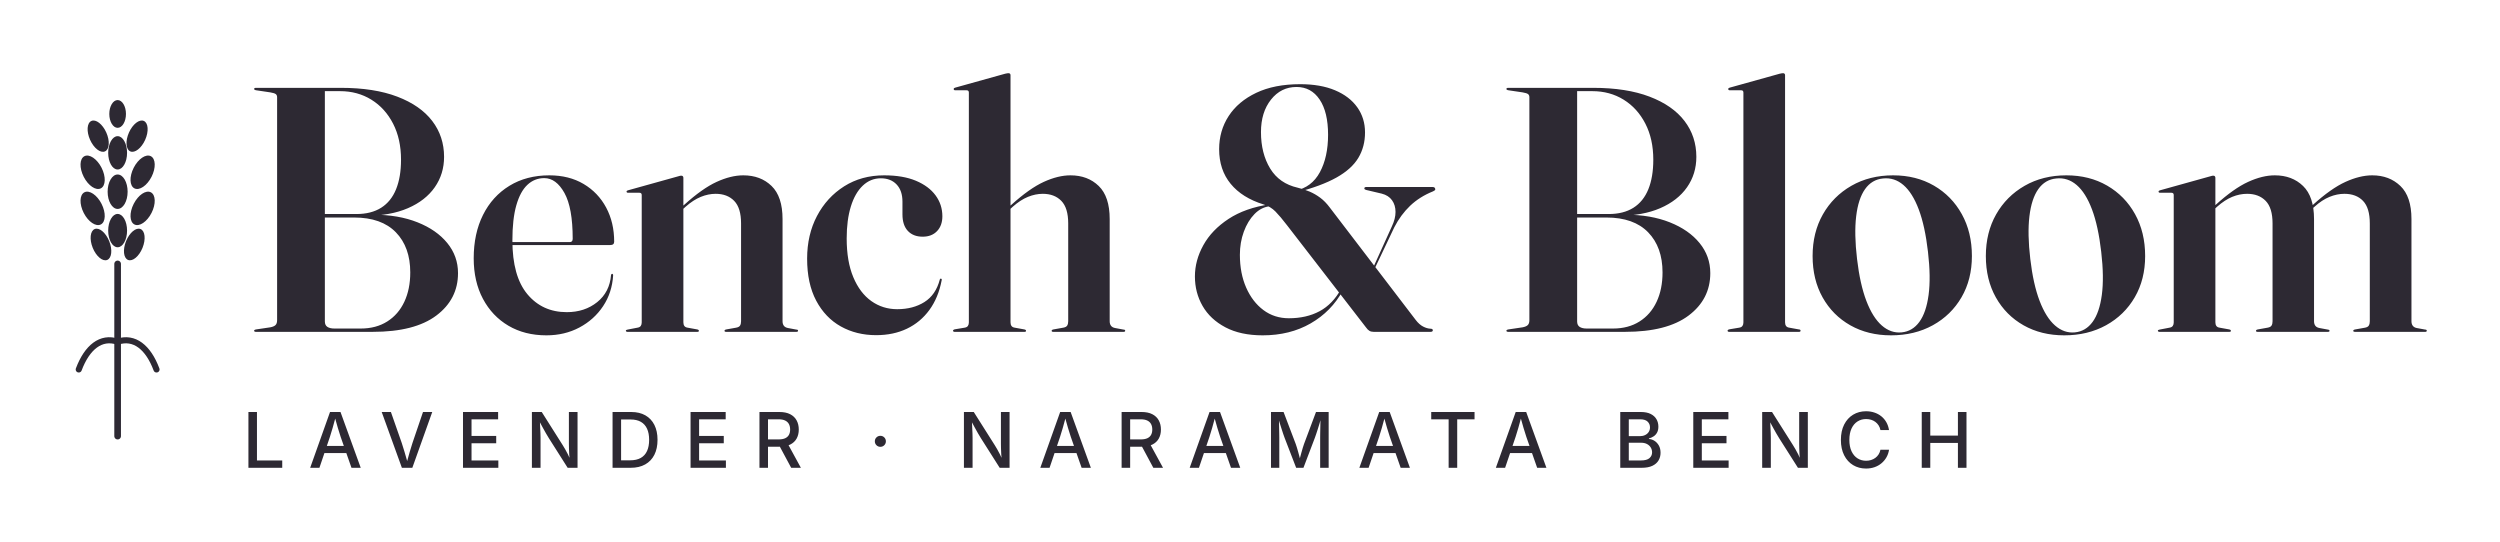
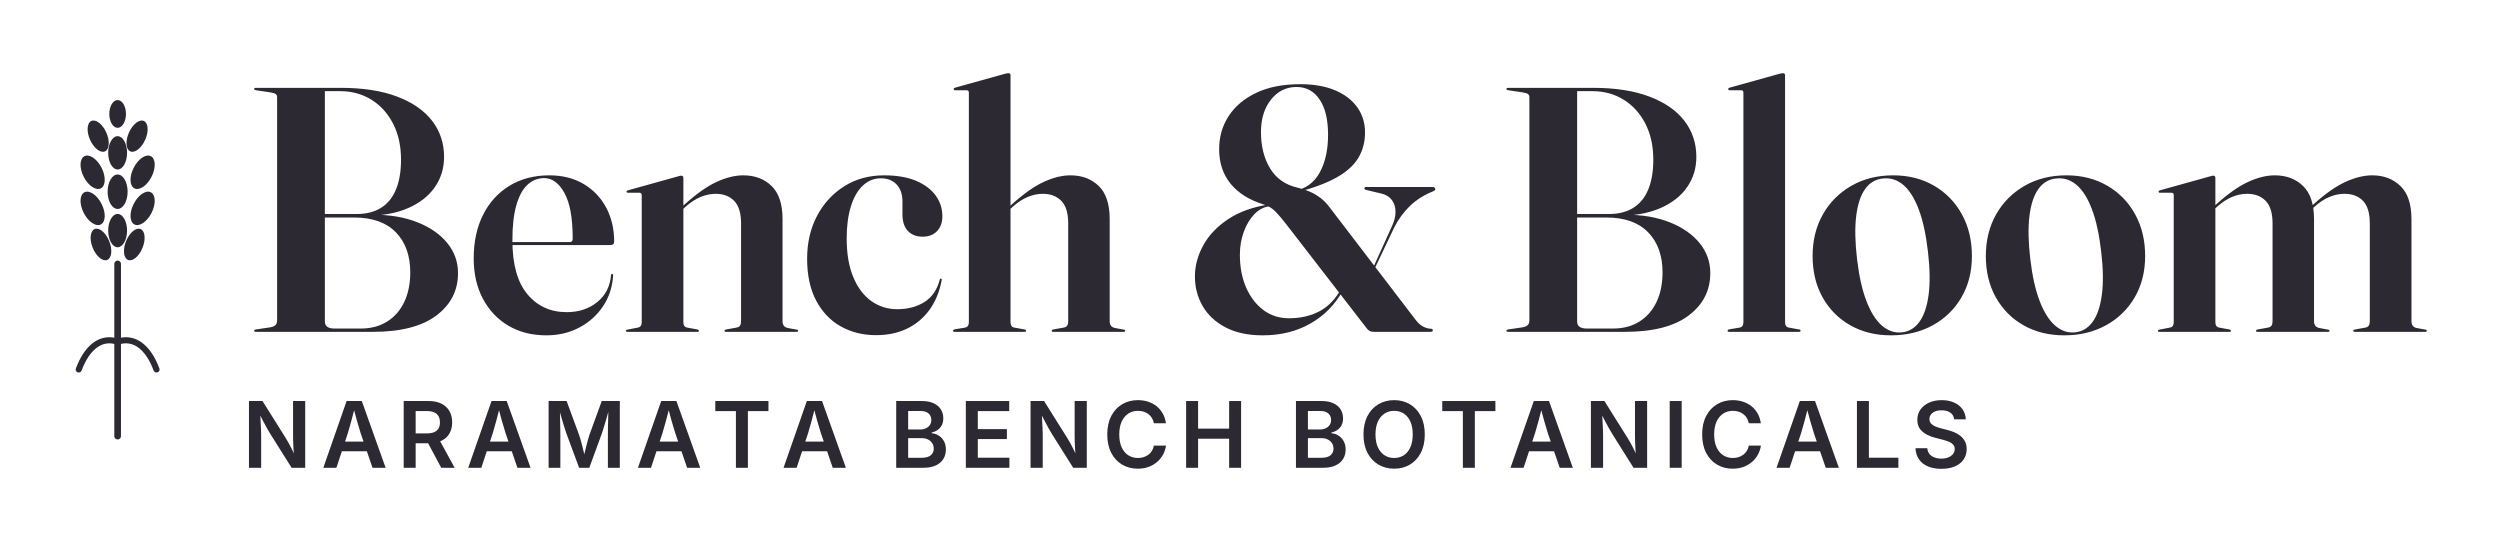
<svg xmlns="http://www.w3.org/2000/svg" viewBox="-138.99 -190.40 1434.39 310.83" role="img" aria-label="Bench &amp; Bloom">
  <g transform="matrix(1.5935,0,0,1.5935,-167.11,-179.20)">
    <g fill="#2D2933">
      <ellipse cx="60" cy="34" rx="3" ry="5" />
      <ellipse cx="60" cy="48" rx="3.4" ry="6" />
      <ellipse cx="60" cy="62" rx="3.6" ry="6.2" />
      <ellipse cx="60" cy="76" rx="3.4" ry="6" />
    </g>
    <g fill="#2D2933">
      <ellipse cx="53" cy="42" rx="3.2" ry="6" transform="rotate(-24 53 42)" />
      <ellipse cx="67" cy="42" rx="3.2" ry="6" transform="rotate(24 67 42)" />
      <ellipse cx="51" cy="55" rx="3.6" ry="6.5" transform="rotate(-27 51 55)" />
      <ellipse cx="69" cy="55" rx="3.6" ry="6.5" transform="rotate(27 69 55)" />
      <ellipse cx="51" cy="68" rx="3.6" ry="6.5" transform="rotate(-27 51 68)" />
      <ellipse cx="69" cy="68" rx="3.6" ry="6.5" transform="rotate(27 69 68)" />
      <ellipse cx="54" cy="81" rx="3.2" ry="6" transform="rotate(-22 54 81)" />
      <ellipse cx="66" cy="81" rx="3.2" ry="6" transform="rotate(22 66 81)" />
    </g>
    <path d="M60 88 C60 110 60 130 60 150" stroke="#2D2933" stroke-width="2.4" fill="none" stroke-linecap="round" />
    <path d="M60 116 C54 114 49 118 46 126" stroke="#2D2933" stroke-width="2.2" fill="none" stroke-linecap="round" />
    <path d="M60 116 C66 114 71 118 74 126" stroke="#2D2933" stroke-width="2.2" fill="none" stroke-linecap="round" />
  </g>
  <path d="M123.8 -33.7Q123.8 -18.7 111.35 -9.35Q98.9 0.0 74.9 0.0H7.8Q7.3 0.0 7.05 -0.2Q6.8 -0.4 6.8 -0.6Q6.8 -1.2 8.0 -1.4L16.1 -2.6Q18.2 -3.0 19.1 -3.9Q20.0 -4.8 20.0 -6.7V-134.6Q20.0 -135.8 19.25 -136.4Q18.5 -137.0 16.1 -137.4L8.0 -138.6Q6.8 -138.8 6.8 -139.4Q6.8 -139.6 7.05 -139.8Q7.3 -140.0 7.8 -140.0H56.6Q75.7 -140.0 88.95 -134.95Q102.2 -129.9 109.0 -121.0Q115.8 -112.1 115.8 -100.4Q115.8 -90.6 110.45 -82.95Q105.1 -75.3 95.05 -70.95Q85.0 -66.6 71.0 -66.6L75.3 -67.2Q89.6 -67.2 100.55 -62.85Q111.5 -58.5 117.65 -50.95Q123.8 -43.4 123.8 -33.7ZM64.2 -65.6H44.8V-67.6H65.5Q74.0 -67.6 79.7 -71.2Q85.4 -74.8 88.25 -81.8Q91.1 -88.8 91.1 -98.8Q91.1 -110.6 86.55 -119.45Q82.0 -128.3 74.1 -133.2Q66.2 -138.1 56.1 -138.1H47.4V-6.0Q47.4 -3.8 48.85 -2.85Q50.3 -1.9 52.9 -1.9H68.0Q76.8 -1.9 83.2 -5.95Q89.6 -10.0 93.0 -17.25Q96.4 -24.5 96.4 -34.1Q96.4 -48.6 88.15 -57.1Q79.9 -65.6 64.2 -65.6ZM213.4 -51.7Q213.4 -50.8 212.85 -50.3Q212.3 -49.8 211.1 -49.8H149.2V-51.5H187.9Q189.6 -51.5 189.6 -53.4Q189.6 -71.2 184.85 -79.7Q180.1 -88.2 173.3 -88.2Q167.7 -88.2 163.6 -84.35Q159.5 -80.5 157.25 -72.6Q155.0 -64.7 155.0 -52.5Q155.0 -31.9 163.6 -21.6Q172.2 -11.3 186.2 -11.3Q196.5 -11.3 203.65 -17.05Q210.8 -22.8 211.6 -32.6Q211.7 -33.0 211.9 -33.15Q212.1 -33.3 212.2 -33.3Q212.4 -33.3 212.6 -33.1Q212.8 -32.9 212.8 -32.4Q212.2 -22.5 207.05 -14.75Q201.9 -7.0 193.45 -2.5Q185.0 2.0 174.5 2.0Q162.1 2.0 152.75 -3.5Q143.4 -9.0 138.1 -18.95Q132.8 -28.9 132.8 -42.2Q132.8 -56.4 138.15 -67.1Q143.5 -77.8 153.3 -83.8Q163.1 -89.8 176.2 -89.8Q187.5 -89.8 195.85 -84.85Q204.2 -79.9 208.8 -71.3Q213.4 -62.7 213.4 -51.7ZM253.1 -88.4V-5.5Q253.1 -4.2 253.65 -3.4Q254.2 -2.6 255.5 -2.4L261.0 -1.4Q262.0 -1.2 262.0 -0.6Q262.0 0.0 261.2 0.0H220.9Q220.6 0.0 220.35 -0.2Q220.1 -0.4 220.1 -0.6Q220.1 -0.9 220.3 -1.05Q220.5 -1.2 221.1 -1.3L226.8 -2.4Q228.1 -2.6 228.65 -3.4Q229.2 -4.2 229.2 -5.4V-78.5Q229.2 -79.1 228.9 -79.45Q228.6 -79.8 227.9 -79.8H221.4Q220.9 -79.8 220.7 -80.0Q220.5 -80.2 220.5 -80.5Q220.5 -80.8 220.75 -80.95Q221.0 -81.1 221.3 -81.2L250.0 -89.2Q250.9 -89.5 251.25 -89.55Q251.6 -89.6 252.0 -89.6Q252.5 -89.6 252.8 -89.25Q253.1 -88.9 253.1 -88.4ZM251.0 -68.7 250.0 -69.7 253.6 -72.9Q264.0 -82.3 272.2 -86.05Q280.4 -89.8 287.5 -89.8Q297.4 -89.8 303.7 -83.7Q310.0 -77.6 310.0 -64.7V-6.1Q310.0 -4.5 310.75 -3.5Q311.5 -2.5 313.1 -2.2L317.9 -1.3Q318.5 -1.3 318.7 -1.1Q318.9 -0.9 318.9 -0.6Q318.9 -0.4 318.7 -0.2Q318.5 0.0 318.0 0.0H277.6Q276.7 0.0 276.7 -0.6Q276.7 -1.2 277.8 -1.4L283.4 -2.4Q285.1 -2.7 285.65 -3.65Q286.2 -4.6 286.2 -6.1V-62.2Q286.2 -71.1 282.25 -75.15Q278.3 -79.2 271.6 -79.2Q267.4 -79.2 263.1 -77.45Q258.8 -75.7 254.4 -71.8ZM401.7 -66.3Q401.7 -61.0 398.65 -57.8Q395.6 -54.6 390.4 -54.6Q385.0 -54.6 381.9 -57.9Q378.8 -61.2 378.8 -67.4V-74.7Q378.8 -81.0 375.45 -84.55Q372.1 -88.1 366.4 -88.1Q360.5 -88.1 356.05 -83.9Q351.6 -79.7 349.2 -71.95Q346.8 -64.2 346.8 -53.6Q346.8 -40.4 350.6 -31.35Q354.4 -22.3 360.95 -17.65Q367.5 -13.0 375.8 -13.0Q384.9 -13.0 391.4 -17.1Q397.9 -21.2 400.2 -29.9Q400.3 -30.3 400.5 -30.45Q400.7 -30.6 400.9 -30.5Q401.2 -30.5 401.3 -30.25Q401.4 -30.0 401.3 -29.6Q399.4 -19.6 394.25 -12.55Q389.1 -5.5 381.35 -1.8Q373.6 1.9 363.7 1.9Q352.4 1.9 343.45 -3.1Q334.5 -8.1 329.3 -17.9Q324.1 -27.7 324.1 -42.0Q324.1 -55.7 329.75 -66.45Q335.4 -77.2 345.35 -83.5Q355.3 -89.8 368.3 -89.8Q379.1 -89.8 386.5 -86.7Q393.9 -83.6 397.8 -78.3Q401.7 -73.0 401.7 -66.3ZM438.7 -68.7 437.7 -69.7 441.3 -72.9Q451.7 -82.3 459.9 -86.05Q468.1 -89.8 475.2 -89.8Q485.1 -89.8 491.4 -83.7Q497.7 -77.6 497.7 -64.7V-6.1Q497.7 -4.5 498.45 -3.5Q499.2 -2.5 500.8 -2.2L505.6 -1.3Q506.2 -1.3 506.4 -1.1Q506.6 -0.9 506.6 -0.6Q506.6 -0.4 506.4 -0.2Q506.2 0.0 505.7 0.0H465.3Q464.4 0.0 464.4 -0.6Q464.4 -1.2 465.5 -1.4L471.1 -2.4Q472.8 -2.7 473.35 -3.65Q473.9 -4.6 473.9 -6.1V-62.2Q473.9 -71.1 469.95 -75.15Q466.0 -79.2 459.3 -79.2Q455.1 -79.2 450.8 -77.45Q446.5 -75.7 442.1 -71.8ZM440.8 -147.3V-5.5Q440.8 -4.2 441.35 -3.4Q441.9 -2.6 443.2 -2.4L448.7 -1.4Q449.7 -1.2 449.7 -0.6Q449.7 0.0 448.9 0.0H408.6Q408.3 0.0 408.05 -0.2Q407.8 -0.4 407.8 -0.6Q407.8 -0.9 408.1 -1.15Q408.4 -1.4 409.1 -1.5L414.5 -2.4Q415.8 -2.6 416.35 -3.4Q416.9 -4.2 416.9 -5.4V-137.3Q416.9 -137.9 416.6 -138.25Q416.3 -138.6 415.6 -138.6H409.1Q408.6 -138.6 408.4 -138.8Q408.2 -139.0 408.2 -139.3Q408.2 -139.7 408.45 -139.85Q408.7 -140.0 409.0 -140.1L437.7 -148.1Q438.6 -148.3 438.95 -148.35Q439.3 -148.4 439.7 -148.4Q440.2 -148.4 440.5 -148.1Q440.8 -147.8 440.8 -147.3ZM604.9 -140.5Q613.3 -140.5 618.15 -133.3Q623.0 -126.1 623.0 -113.1Q623.0 -100.3 618.3 -91.6Q613.6 -82.9 604.2 -81.0L604.6 -79.9Q619.2 -83.7 627.85 -88.55Q636.5 -93.4 640.35 -99.8Q644.2 -106.2 644.2 -114.4Q644.2 -122.6 639.75 -128.85Q635.3 -135.1 627.0 -138.6Q618.7 -142.1 607.0 -142.1Q592.2 -142.1 581.8 -137.15Q571.4 -132.2 565.95 -123.8Q560.5 -115.4 560.5 -104.8Q560.5 -93.0 567.1 -84.95Q573.7 -76.9 586.0 -73.1Q590.0 -71.9 592.8 -69.05Q595.6 -66.2 599.5 -61.1L644.8 -2.5Q645.7 -1.2 646.7 -0.6Q647.7 0.0 649.1 0.0H681.8Q682.5 0.0 682.8 -0.25Q683.1 -0.5 683.1 -0.9Q683.1 -1.3 682.8 -1.55Q682.5 -1.8 681.8 -1.8Q679.7 -1.9 677.5 -3.05Q675.3 -4.2 673.3 -6.8L624.0 -71.3Q621.4 -74.8 618.5 -76.95Q615.6 -79.1 612.45 -80.45Q609.3 -81.8 605.6 -82.7Q595.0 -85.1 589.75 -93.75Q584.5 -102.4 584.5 -114.6Q584.5 -126.0 590.25 -133.25Q596.0 -140.5 604.9 -140.5ZM589.8 -72.1 589.7 -73.2Q575.5 -71.1 565.9 -64.8Q556.3 -58.5 551.45 -49.75Q546.6 -41.0 546.6 -31.8Q546.6 -22.5 551.0 -14.85Q555.4 -7.2 564.1 -2.6Q572.8 2.0 585.5 2.0Q601.1 2.0 613.0 -4.85Q624.9 -11.7 631.4 -23.6L630.5 -24.7Q625.7 -15.9 618.15 -11.85Q610.6 -7.8 600.5 -7.8Q592.2 -7.8 585.9 -12.5Q579.6 -17.2 576.0 -25.4Q572.4 -33.6 572.4 -44.2Q572.4 -51.3 574.65 -57.45Q576.9 -63.6 580.8 -67.6Q584.7 -71.6 589.8 -72.1ZM648.9 -36.9 649.6 -36.0 661.0 -60.0Q664.7 -67.2 670.1 -72.35Q675.5 -77.5 683.2 -80.6Q683.8 -80.9 684.15 -81.15Q684.5 -81.4 684.5 -81.7Q684.5 -83.1 683.0 -83.1H644.8Q644.4 -83.1 644.1 -82.9Q643.8 -82.7 643.8 -82.3Q643.8 -81.9 644.15 -81.7Q644.5 -81.5 644.9 -81.4L653.8 -79.3Q657.7 -78.3 659.7 -75.5Q661.7 -72.7 661.7 -68.8Q661.7 -64.9 659.6 -60.5ZM842.3 -33.7Q842.3 -18.7 829.85 -9.35Q817.4 0.0 793.4 0.0H726.3Q725.8 0.0 725.55 -0.2Q725.3 -0.4 725.3 -0.6Q725.3 -1.2 726.5 -1.4L734.6 -2.6Q736.7 -3.0 737.6 -3.9Q738.5 -4.8 738.5 -6.7V-134.6Q738.5 -135.8 737.75 -136.4Q737.0 -137.0 734.6 -137.4L726.5 -138.6Q725.3 -138.8 725.3 -139.4Q725.3 -139.6 725.55 -139.8Q725.8 -140.0 726.3 -140.0H775.1Q794.2 -140.0 807.45 -134.95Q820.7 -129.9 827.5 -121.0Q834.3 -112.1 834.3 -100.4Q834.3 -90.6 828.95 -82.95Q823.6 -75.3 813.55 -70.95Q803.5 -66.6 789.5 -66.6L793.8 -67.2Q808.1 -67.2 819.05 -62.85Q830.0 -58.5 836.15 -50.95Q842.3 -43.4 842.3 -33.7ZM782.7 -65.6H763.3V-67.6H784.0Q792.5 -67.6 798.2 -71.2Q803.9 -74.8 806.75 -81.8Q809.6 -88.8 809.6 -98.8Q809.6 -110.6 805.05 -119.45Q800.5 -128.3 792.6 -133.2Q784.7 -138.1 774.6 -138.1H765.9V-6.0Q765.9 -3.8 767.35 -2.85Q768.8 -1.9 771.4 -1.9H786.5Q795.3 -1.9 801.7 -5.95Q808.1 -10.0 811.5 -17.25Q814.9 -24.5 814.9 -34.1Q814.9 -48.6 806.65 -57.1Q798.4 -65.6 782.7 -65.6ZM885.2 -147.3V-5.5Q885.2 -4.2 885.75 -3.4Q886.3 -2.6 887.6 -2.4L893.1 -1.4Q893.7 -1.4 893.9 -1.15Q894.1 -0.9 894.1 -0.6Q894.1 -0.4 893.9 -0.2Q893.7 0.0 893.3 0.0H853.0Q852.7 0.0 852.45 -0.2Q852.2 -0.4 852.2 -0.6Q852.2 -0.9 852.5 -1.15Q852.8 -1.4 853.5 -1.5L858.9 -2.4Q860.2 -2.6 860.75 -3.4Q861.3 -4.2 861.3 -5.4V-137.3Q861.3 -137.9 861.0 -138.25Q860.7 -138.6 860.0 -138.6H853.5Q853.0 -138.6 852.8 -138.8Q852.6 -139.0 852.6 -139.3Q852.6 -139.7 852.85 -139.85Q853.1 -140.0 853.4 -140.1L882.1 -148.1Q883.0 -148.3 883.35 -148.35Q883.7 -148.4 884.1 -148.4Q884.6 -148.4 884.9 -148.1Q885.2 -147.8 885.2 -147.3ZM947.2 -89.8Q960.4 -89.8 970.6 -83.9Q980.8 -78.0 986.6 -67.55Q992.4 -57.1 992.4 -43.5Q992.4 -30.1 986.45 -19.85Q980.5 -9.6 970.0 -3.8Q959.5 2.0 946.0 2.0Q932.8 2.0 922.65 -3.75Q912.5 -9.5 906.75 -19.75Q901.0 -30.0 901.0 -43.5Q901.0 -57.0 906.9 -67.4Q912.8 -77.8 923.25 -83.8Q933.7 -89.8 947.2 -89.8ZM952.1 0.3Q958.3 -0.3 962.25 -5.7Q966.2 -11.1 967.55 -21.2Q968.9 -31.3 967.2 -45.9Q965.5 -60.7 961.9 -70.25Q958.3 -79.8 953.1 -84.25Q947.9 -88.7 941.4 -88.0Q935.0 -87.4 931.1 -81.9Q927.2 -76.4 926.0 -66.3Q924.8 -56.2 926.5 -41.8Q928.2 -27.3 931.85 -17.75Q935.5 -8.2 940.7 -3.65Q945.9 0.9 952.1 0.3ZM1046.6 -89.8Q1059.8 -89.8 1070.0 -83.9Q1080.2 -78.0 1086.0 -67.55Q1091.8 -57.1 1091.8 -43.5Q1091.8 -30.1 1085.85 -19.85Q1079.9 -9.6 1069.4 -3.8Q1058.9 2.0 1045.4 2.0Q1032.2 2.0 1022.05 -3.75Q1011.9 -9.5 1006.15 -19.75Q1000.4 -30.0 1000.4 -43.5Q1000.4 -57.0 1006.3 -67.4Q1012.2 -77.8 1022.65 -83.8Q1033.1 -89.8 1046.6 -89.8ZM1051.5 0.3Q1057.7 -0.3 1061.65 -5.7Q1065.6 -11.1 1066.95 -21.2Q1068.3 -31.3 1066.6 -45.9Q1064.9 -60.7 1061.3 -70.25Q1057.7 -79.8 1052.5 -84.25Q1047.3 -88.7 1040.8 -88.0Q1034.4 -87.4 1030.5 -81.9Q1026.6 -76.4 1025.4 -66.3Q1024.2 -56.2 1025.9 -41.8Q1027.6 -27.3 1031.25 -17.75Q1034.9 -8.2 1040.1 -3.65Q1045.3 0.9 1051.5 0.3ZM1132.1 -88.4V-5.5Q1132.1 -4.2 1132.65 -3.4Q1133.2 -2.6 1134.5 -2.4L1140.0 -1.4Q1141.0 -1.2 1141.0 -0.6Q1141.0 0.0 1140.2 0.0H1099.9Q1099.6 0.0 1099.35 -0.2Q1099.1 -0.4 1099.1 -0.6Q1099.1 -0.9 1099.3 -1.05Q1099.5 -1.2 1100.1 -1.3L1105.8 -2.4Q1107.1 -2.6 1107.65 -3.4Q1108.2 -4.2 1108.2 -5.4V-78.5Q1108.2 -79.1 1107.9 -79.45Q1107.6 -79.8 1106.9 -79.8H1100.4Q1099.9 -79.8 1099.7 -80.0Q1099.5 -80.2 1099.5 -80.5Q1099.5 -80.8 1099.75 -80.95Q1100.0 -81.1 1100.3 -81.2L1129.0 -89.2Q1129.9 -89.5 1130.25 -89.55Q1130.6 -89.6 1131.0 -89.6Q1131.5 -89.6 1131.8 -89.25Q1132.1 -88.9 1132.1 -88.4ZM1129.7 -68.7 1128.7 -69.7 1132.3 -72.9Q1142.7 -82.3 1150.9 -86.05Q1159.1 -89.8 1166.2 -89.8Q1176.1 -89.8 1182.4 -83.7Q1188.7 -77.6 1188.7 -64.7V-6.1Q1188.7 -4.5 1189.45 -3.5Q1190.2 -2.5 1191.8 -2.2L1196.6 -1.3Q1197.6 -1.2 1197.6 -0.6Q1197.6 0.0 1196.7 0.0H1156.3Q1155.4 0.0 1155.4 -0.6Q1155.4 -1.2 1156.5 -1.4L1162.1 -2.4Q1163.8 -2.7 1164.35 -3.65Q1164.9 -4.6 1164.9 -6.1V-62.2Q1164.9 -71.1 1160.95 -75.15Q1157.0 -79.2 1150.3 -79.2Q1146.0 -79.2 1141.75 -77.45Q1137.5 -75.7 1133.1 -71.8ZM1185.5 -68.7 1184.5 -69.7 1188.1 -72.9Q1198.5 -82.3 1206.75 -86.05Q1215.0 -89.8 1222.1 -89.8Q1231.9 -89.8 1238.25 -83.7Q1244.6 -77.6 1244.6 -64.7V-6.1Q1244.6 -4.5 1245.35 -3.5Q1246.1 -2.5 1247.6 -2.2L1252.5 -1.3Q1253.0 -1.3 1253.2 -1.1Q1253.4 -0.9 1253.4 -0.6Q1253.4 -0.4 1253.2 -0.2Q1253.0 0.0 1252.6 0.0H1212.2Q1211.2 0.0 1211.2 -0.6Q1211.2 -1.2 1212.4 -1.4L1218.0 -2.4Q1219.6 -2.7 1220.15 -3.65Q1220.7 -4.6 1220.7 -6.1V-62.2Q1220.7 -71.1 1216.8 -75.15Q1212.9 -79.2 1206.1 -79.2Q1201.9 -79.2 1197.6 -77.45Q1193.3 -75.7 1189.0 -71.8Z" fill="#2D2933" />
-   <path d="M3.545 78.0V45.988H8.443V73.789H22.945V78.0ZM38.975 78.0 50.361 45.988H56.377L67.979 78.0H62.672L56.441 60.189Q55.711 58.02 54.841 55.076Q53.971 52.133 52.832 48.008H53.82Q52.725 52.176 51.854 55.151Q50.984 58.127 50.318 60.189L44.281 78.0ZM45.141 69.557V65.475H61.791V69.557ZM91.592 78.0 80.012 45.988H85.297L91.527 63.799Q92.215 65.861 93.106 68.848Q93.998 71.834 95.137 75.895H94.127Q95.244 71.748 96.114 68.805Q96.984 65.861 97.65 63.799L103.709 45.988H109.016L97.586 78.0ZM126.656 78.0V45.988H146.809V50.199H131.555V59.738H145.713V63.928H131.555V73.789H146.938V78.0ZM166.189 78.0V45.988H171.84L183.893 65.045Q184.494 65.99 185.246 67.301Q185.998 68.611 186.836 70.255Q187.674 71.898 188.49 73.832H187.889Q187.695 72.006 187.599 70.212Q187.502 68.418 187.459 66.85Q187.416 65.281 187.416 64.207V45.988H192.379V78.0H186.707L175.9 60.963Q175.041 59.566 174.214 58.148Q173.387 56.73 172.388 54.872Q171.389 53.014 169.949 50.35H170.723Q170.83 52.713 170.938 54.765Q171.045 56.816 171.099 58.396Q171.152 59.975 171.152 60.92V78.0ZM222.867 78.0H214.961V73.703H222.609Q226.24 73.703 228.646 72.35Q231.053 70.996 232.256 68.364Q233.459 65.732 233.459 61.951Q233.459 58.191 232.267 55.592Q231.074 52.992 228.722 51.639Q226.369 50.285 222.867 50.285H214.789V45.988H223.189Q227.916 45.988 231.289 47.9Q234.662 49.812 236.467 53.39Q238.271 56.967 238.271 61.951Q238.271 66.957 236.456 70.545Q234.641 74.133 231.192 76.066Q227.744 78.0 222.867 78.0ZM217.367 45.988V78.0H212.469V45.988ZM257.223 78.0V45.988H277.375V50.199H262.121V59.738H276.279V63.928H262.121V73.789H277.504V78.0ZM296.756 78.0V45.988H308.229Q311.924 45.988 314.395 47.267Q316.865 48.545 318.09 50.822Q319.314 53.1 319.314 56.043Q319.314 59.008 318.079 61.231Q316.844 63.455 314.373 64.68Q311.902 65.904 308.186 65.904H299.57V61.715H307.713Q310.076 61.715 311.526 61.038Q312.977 60.361 313.664 59.094Q314.352 57.826 314.352 56.043Q314.352 54.238 313.664 52.928Q312.977 51.617 311.516 50.897Q310.055 50.178 307.67 50.178H301.654V78.0ZM314.953 78.0 307.197 63.541H312.633L320.518 78.0ZM366.133 65.969Q364.801 65.969 363.877 65.045Q362.953 64.121 362.953 62.811Q362.953 61.479 363.877 60.565Q364.801 59.652 366.133 59.652Q367.443 59.652 368.367 60.565Q369.291 61.479 369.291 62.811Q369.291 64.121 368.367 65.045Q367.443 65.969 366.133 65.969ZM414.068 78.0V45.988H419.719L431.771 65.045Q432.373 65.99 433.125 67.301Q433.877 68.611 434.715 70.255Q435.553 71.898 436.369 73.832H435.768Q435.574 72.006 435.478 70.212Q435.381 68.418 435.338 66.85Q435.295 65.281 435.295 64.207V45.988H440.258V78.0H434.586L423.779 60.963Q422.92 59.566 422.093 58.148Q421.266 56.73 420.267 54.872Q419.268 53.014 417.828 50.35H418.602Q418.709 52.713 418.816 54.765Q418.924 56.816 418.978 58.396Q419.031 59.975 419.031 60.92V78.0ZM457.898 78.0 469.285 45.988H475.301L486.902 78.0H481.596L475.365 60.189Q474.635 58.02 473.765 55.076Q472.895 52.133 471.756 48.008H472.744Q471.648 52.176 470.778 55.151Q469.908 58.127 469.242 60.189L463.205 78.0ZM464.064 69.557V65.475H480.715V69.557ZM504.543 78.0V45.988H516.016Q519.711 45.988 522.182 47.267Q524.652 48.545 525.877 50.822Q527.102 53.1 527.102 56.043Q527.102 59.008 525.866 61.231Q524.631 63.455 522.16 64.68Q519.689 65.904 515.973 65.904H507.357V61.715H515.5Q517.863 61.715 519.313 61.038Q520.764 60.361 521.451 59.094Q522.139 57.826 522.139 56.043Q522.139 54.238 521.451 52.928Q520.764 51.617 519.303 50.897Q517.842 50.178 515.457 50.178H509.441V78.0ZM522.74 78.0 514.984 63.541H520.42L528.305 78.0ZM543.604 78.0 554.99 45.988H561.006L572.607 78.0H567.301L561.07 60.189Q560.34 58.02 559.47 55.076Q558.6 52.133 557.461 48.008H558.449Q557.354 52.176 556.483 55.151Q555.613 58.127 554.947 60.189L548.91 78.0ZM549.77 69.557V65.475H566.42V69.557ZM590.248 78.0V45.988H597.467L604.449 64.357Q604.75 65.174 605.126 66.42Q605.502 67.666 605.91 69.127Q606.318 70.588 606.684 72.006Q607.049 73.424 607.328 74.562H606.297Q606.576 73.488 606.941 72.081Q607.307 70.674 607.715 69.213Q608.123 67.752 608.51 66.463Q608.896 65.174 609.197 64.357L616.072 45.988H623.334V78.0H618.457V60.77Q618.457 59.781 618.479 58.406Q618.5 57.031 618.532 55.495Q618.564 53.959 618.597 52.391Q618.629 50.822 618.65 49.383H619.016Q618.586 50.951 618.081 52.616Q617.576 54.281 617.093 55.828Q616.609 57.375 616.169 58.653Q615.729 59.932 615.428 60.77L608.875 78.0H604.686L598.047 60.77Q597.725 59.953 597.306 58.696Q596.887 57.439 596.393 55.903Q595.898 54.367 595.383 52.702Q594.867 51.037 594.352 49.383H594.781Q594.824 50.693 594.856 52.229Q594.889 53.766 594.921 55.334Q594.953 56.902 594.985 58.31Q595.018 59.717 595.018 60.77V78.0ZM640.953 78.0 652.34 45.988H658.355L669.957 78.0H664.65L658.42 60.189Q657.689 58.02 656.819 55.076Q655.949 52.133 654.811 48.008H655.799Q654.703 52.176 653.833 55.151Q652.963 58.127 652.297 60.189L646.26 78.0ZM647.119 69.557V65.475H663.77V69.557ZM682.184 50.199V45.988H707.041V50.199H697.094V78.0H692.174V50.199ZM719.268 78.0 730.654 45.988H736.67L748.271 78.0H742.965L736.734 60.189Q736.004 58.02 735.134 55.076Q734.264 52.133 733.125 48.008H734.113Q733.018 52.176 732.147 55.151Q731.277 58.127 730.611 60.189L724.574 78.0ZM725.434 69.557V65.475H742.084V69.557ZM790.643 78.0V45.988H802.438Q805.854 45.988 808.088 47.105Q810.322 48.223 811.418 50.124Q812.514 52.025 812.514 54.389Q812.514 56.387 811.783 57.751Q811.053 59.115 809.817 59.942Q808.582 60.77 807.1 61.156V61.479Q808.711 61.543 810.236 62.499Q811.762 63.455 812.761 65.185Q813.76 66.914 813.76 69.385Q813.76 71.812 812.61 73.768Q811.461 75.723 809.076 76.861Q806.691 78.0 802.953 78.0ZM795.541 73.789H802.459Q805.896 73.789 807.4 72.457Q808.904 71.125 808.904 69.148Q808.904 67.602 808.142 66.355Q807.379 65.109 805.982 64.368Q804.586 63.627 802.652 63.627H795.541ZM795.541 59.846H801.965Q803.576 59.846 804.887 59.223Q806.197 58.6 806.949 57.461Q807.701 56.322 807.701 54.797Q807.701 52.82 806.326 51.499Q804.951 50.178 802.094 50.178H795.541ZM832.539 78.0V45.988H852.691V50.199H837.438V59.738H851.596V63.928H837.438V73.789H852.82V78.0ZM872.072 78.0V45.988H877.723L889.775 65.045Q890.377 65.99 891.129 67.301Q891.881 68.611 892.719 70.255Q893.557 71.898 894.373 73.832H893.771Q893.578 72.006 893.481 70.212Q893.385 68.418 893.342 66.85Q893.299 65.281 893.299 64.207V45.988H898.262V78.0H892.59L881.783 60.963Q880.924 59.566 880.097 58.148Q879.27 56.73 878.271 54.872Q877.271 53.014 875.832 50.35H876.605Q876.713 52.713 876.82 54.765Q876.928 56.816 876.981 58.396Q877.035 59.975 877.035 60.92V78.0ZM931.65 78.43Q927.504 78.43 924.238 76.464Q920.973 74.498 919.104 70.813Q917.234 67.129 917.234 62.016Q917.234 56.881 919.104 53.196Q920.973 49.512 924.238 47.535Q927.504 45.559 931.65 45.559Q934.186 45.559 936.409 46.289Q938.633 47.02 940.384 48.416Q942.135 49.812 943.284 51.811Q944.434 53.809 944.842 56.344H939.922Q939.621 54.818 938.858 53.647Q938.096 52.477 937.0 51.66Q935.904 50.844 934.551 50.436Q933.197 50.027 931.693 50.027Q928.943 50.027 926.763 51.413Q924.582 52.799 923.336 55.474Q922.09 58.148 922.09 62.016Q922.09 65.883 923.357 68.558Q924.625 71.232 926.795 72.597Q928.965 73.961 931.693 73.961Q933.197 73.961 934.54 73.542Q935.883 73.123 936.989 72.317Q938.096 71.512 938.858 70.33Q939.621 69.148 939.922 67.645H944.863Q944.498 70.008 943.381 71.974Q942.264 73.939 940.523 75.4Q938.783 76.861 936.538 77.646Q934.293 78.43 931.65 78.43ZM963.621 78.0V45.988H968.52V59.523H984.375V45.988H989.295V78.0H984.375V63.734H968.52V78.0Z" fill="#2D2933" />
+   <g transform="translate(0,78) scale(0.02571,-0.02571)" fill="#2D2933">
+     <path transform="translate(0,0)" d="M150 0V1490H452L967 669Q999 618 1035.0 553.5Q1071 489 1110.0 409.5Q1149 330 1187 233H1157Q1150 317 1144.5 405.5Q1139 494 1136.5 573.5Q1134 653 1134 708V1490H1405V0H1102L637 739Q593 810 554.0 879.0Q515 948 470.0 1035.0Q425 1122 361 1245H399Q405 1136 410.0 1038.5Q415 941 418.5 864.0Q422 787 422 740V0Z" />
+     <path transform="translate(1759,0)" d="M50 0 570 1490H909L1441 0H1148L883 774Q844 894 802.0 1045.5Q760 1197 709 1390H765Q715 1195 674.5 1042.5Q634 890 598 774L342 0ZM353 369V584H1138V369Z" />
+     <path transform="translate(3453,0)" d="M150 0V1490H707Q878 1490 995.0 1430.0Q1112 1370 1172.0 1262.5Q1232 1155 1232 1013Q1232 871 1171.5 766.0Q1111 661 993.0 604.0Q875 547 703 547H305V768H668Q769 768 833.0 796.5Q897 825 928.0 880.0Q959 935 959 1013Q959 1093 928.0 1149.5Q897 1206 832.5 1236.0Q768 1266 666 1266H417V0ZM988 0 626 676H918L1287 0Z" />
+     <path transform="translate(4993,0)" d="M50 0 570 1490H909L1441 0H1148L883 774Q844 894 802.0 1045.5Q760 1197 709 1390H765Q715 1195 674.5 1042.5Q634 890 598 774L342 0ZM353 369V584H1138V369Z" />
+     <path transform="translate(6687,0)" d="M150 0V1490H552L835 721Q850 678 868.5 610.5Q887 543 906.5 465.0Q926 387 943.5 312.5Q961 238 973 181H919Q931 237 948.5 310.5Q966 384 985.5 462.5Q1005 541 1023.5 609.0Q1042 677 1056 721L1336 1490H1739V0H1473V752Q1473 800 1474.0 868.0Q1475 936 1477.0 1014.0Q1479 1092 1481.0 1171.5Q1483 1251 1483 1323H1502Q1482 1244 1458.5 1161.5Q1435 1079 1412.0 1001.5Q1389 924 1368.5 859.0Q1348 794 1333 752L1058 0H831L552 752Q537 794 516.5 857.5Q496 921 472.5 998.0Q449 1075 425.5 1158.5Q402 1242 379 1323H401Q402 1256 404.0 1177.5Q406 1099 407.5 1020.0Q409 941 410.5 871.5Q412 802 412 752V0Z" />
+     <path transform="translate(8780,0)" d="M50 0 570 1490H909L1441 0H1148L883 774Q844 894 802.0 1045.5Q760 1197 709 1390H765Q715 1195 674.5 1042.5Q634 890 598 774L342 0ZM353 369V584H1138V369Z" />
+     <path transform="translate(10474,0)" d="M83 1265V1490H1269V1265H810V0H543V1265Z" />
+     <path transform="translate(12030,0)" d="M50 0 570 1490H909L1441 0H1148L883 774Q844 894 802.0 1045.5Q760 1197 709 1390H765Q715 1195 674.5 1042.5Q634 890 598 774L342 0ZM353 369V584H1138V369Z" />
+     <path transform="translate(14444,0)" d="M150 0V1490H720Q881 1490 988.0 1439.0Q1095 1388 1148.0 1301.0Q1201 1214 1201 1103Q1201 1012 1166.0 947.5Q1131 883 1072.5 843.0Q1014 803 941 786V771Q1020 767 1093.0 723.0Q1166 679 1212.5 599.0Q1259 519 1259 406Q1259 290 1203.0 198.0Q1147 106 1034.5 53.0Q922 0 751 0ZM417 223H709Q857 223 922.5 280.0Q988 337 988 426Q988 493 955.0 546.5Q922 600 861.5 631.0Q801 662 718 662H417ZM417 855H686Q757 855 813.0 881.0Q869 907 901.5 955.0Q934 1003 934 1069Q934 1156 873.0 1212.0Q812 1268 692 1268H417Z" />
+     <path transform="translate(15998,0)" d="M150 0V1490H1118V1265H417V863H1066V641H417V225H1122V0Z" />
+     <path transform="translate(17442,0)" d="M150 0V1490H452L967 669Q999 618 1035.0 553.5Q1071 489 1110.0 409.5Q1149 330 1187 233H1157Q1150 317 1144.5 405.5Q1139 494 1136.5 573.5Q1134 653 1134 708V1490H1405V0H1102L637 739Q593 810 554.0 879.0Q515 948 470.0 1035.0Q425 1122 361 1245H399Q405 1136 410.0 1038.5Q415 941 418.5 864.0Q422 787 422 740V0Z" />
+     <path transform="translate(19201,0)" d="M785 -20Q589 -20 435.0 71.0Q281 162 192.0 333.0Q103 504 103 744Q103 985 192.5 1156.5Q282 1328 436.5 1419.0Q591 1510 785 1510Q907 1510 1013.5 1475.5Q1120 1441 1203.5 1374.5Q1287 1308 1341.0 1212.0Q1395 1116 1413 994H1144Q1131 1061 1099.5 1112.0Q1068 1163 1021.0 1198.5Q974 1234 915.0 1252.5Q856 1271 789 1271Q667 1271 572.5 1209.5Q478 1148 424.5 1030.5Q371 913 371 744Q371 573 425.0 456.0Q479 339 573.5 279.0Q668 219 788 219Q855 219 914.0 237.5Q973 256 1020.5 291.5Q1068 327 1100.0 378.5Q1132 430 1144 496H1414Q1399 389 1348.5 295.5Q1298 202 1216.0 131.0Q1134 60 1025.5 20.0Q917 -20 785 -20Z" />
+     <path transform="translate(20914,0)" d="M150 0V1490H417V874H1110V1490H1377V0H1110V649H417V0Z" />
+     <path transform="translate(23365,0)" d="M150 0V1490H720Q881 1490 988.0 1439.0Q1095 1388 1148.0 1301.0Q1201 1214 1201 1103Q1201 1012 1166.0 947.5Q1131 883 1072.5 843.0Q1014 803 941 786V771Q1020 767 1093.0 723.0Q1166 679 1212.5 599.0Q1259 519 1259 406Q1259 290 1203.0 198.0Q1147 106 1034.5 53.0Q922 0 751 0ZM417 223H709Q857 223 922.5 280.0Q988 337 988 426Q988 493 955.0 546.5Q922 600 861.5 631.0Q801 662 718 662H417ZM417 855H686Q757 855 813.0 881.0Q869 907 901.5 955.0Q934 1003 934 1069Q934 1156 873.0 1212.0Q812 1268 692 1268H417Z" />
+     <path transform="translate(24919,0)" d="M788 -20Q592 -20 437.0 71.0Q282 162 192.5 333.0Q103 504 103 744Q103 985 192.5 1156.5Q282 1328 437.0 1419.0Q592 1510 788 1510Q983 1510 1137.5 1419.0Q1292 1328 1381.5 1156.5Q1471 985 1471 744Q1471 504 1381.5 332.5Q1292 161 1137.5 70.5Q983 -20 788 -20ZM788 219Q909 219 1002.5 279.5Q1096 340 1149.0 457.5Q1202 575 1202 744Q1202 915 1149.0 1032.5Q1096 1150 1002.5 1210.5Q909 1271 788 1271Q666 1271 572.0 1210.0Q478 1149 424.5 1031.5Q371 914 371 744Q371 575 424.5 458.0Q478 341 572.0 280.0Q666 219 788 219Z" />
+     <path transform="translate(26697,0)" d="M83 1265V1490H1269V1265H810V0H543V1265Z" />
+     <path transform="translate(28253,0)" d="M50 0 570 1490H909L1441 0H1148L883 774Q844 894 802.0 1045.5Q760 1197 709 1390H765Q715 1195 674.5 1042.5Q634 890 598 774L342 0ZM353 369V584H1138V369Z" />
+     <path transform="translate(29947,0)" d="M150 0V1490H452L967 669Q999 618 1035.0 553.5Q1071 489 1110.0 409.5Q1149 330 1187 233H1157Q1150 317 1144.5 405.5Q1139 494 1136.5 573.5Q1134 653 1134 708V1490H1405V0H1102L637 739Q593 810 554.0 879.0Q515 948 470.0 1035.0Q425 1122 361 1245H399Q405 1136 410.0 1038.5Q415 941 418.5 864.0Q422 787 422 740V0Z" />
+     <path transform="translate(31706,0)" d="M417 1490V0H150V1490Z" />
+     <path transform="translate(32477,0)" d="M785 -20Q589 -20 435.0 71.0Q281 162 192.0 333.0Q103 504 103 744Q103 985 192.5 1156.5Q282 1328 436.5 1419.0Q591 1510 785 1510Q907 1510 1013.5 1475.5Q1120 1441 1203.5 1374.5Q1287 1308 1341.0 1212.0Q1395 1116 1413 994H1144Q1131 1061 1099.5 1112.0Q1068 1163 1021.0 1198.5Q974 1234 915.0 1252.5Q856 1271 789 1271Q667 1271 572.5 1209.5Q478 1148 424.5 1030.5Q371 913 371 744Q371 573 425.0 456.0Q479 339 573.5 279.0Q668 219 788 219Q855 219 914.0 237.5Q973 256 1020.5 291.5Q1068 327 1100.0 378.5Q1132 430 1144 496H1414Q1399 389 1348.5 295.5Q1298 202 1216.0 131.0Q1134 60 1025.5 20.0Q917 -20 785 -20Z" />
+     <path transform="translate(34190,0)" d="M50 0 570 1490H909L1441 0H1148L883 774Q844 894 802.0 1045.5Q760 1197 709 1390H765Q715 1195 674.5 1042.5Q634 890 598 774L342 0ZM353 369V584H1138V369Z" />
+     <path transform="translate(35884,0)" d="M150 0V1490H417V225H1075V0Z" />
+     <path transform="translate(37246,0)" d="M673 -23Q500 -23 372.5 31.0Q245 85 173.0 188.0Q101 291 95 438H358Q365 360 407.0 308.0Q449 256 518.0 230.5Q587 205 671 205Q759 205 826.5 232.0Q894 259 932.0 307.5Q970 356 970 420Q970 478 936.5 516.0Q903 554 842.5 580.5Q782 607 701 627L532 671Q345 719 240.5 816.0Q136 913 136 1071Q136 1203 207.0 1302.0Q278 1401 401.0 1455.5Q524 1510 680 1510Q839 1510 959.0 1455.0Q1079 1400 1146.5 1303.0Q1214 1206 1217 1082H958Q948 1178 872.5 1230.5Q797 1283 676 1283Q592 1283 531.5 1257.5Q471 1232 438.5 1188.0Q406 1144 406 1087Q406 1025 444.5 985.0Q483 945 541.5 921.0Q600 897 660 882L799 846Q882 826 960.0 793.0Q1038 760 1100.5 709.5Q1163 659 1200.0 587.0Q1237 515 1237 418Q1237 287 1170.0 187.5Q1103 88 977.0 32.5Q851 -23 673 -23Z" />
+   </g>
</svg>
